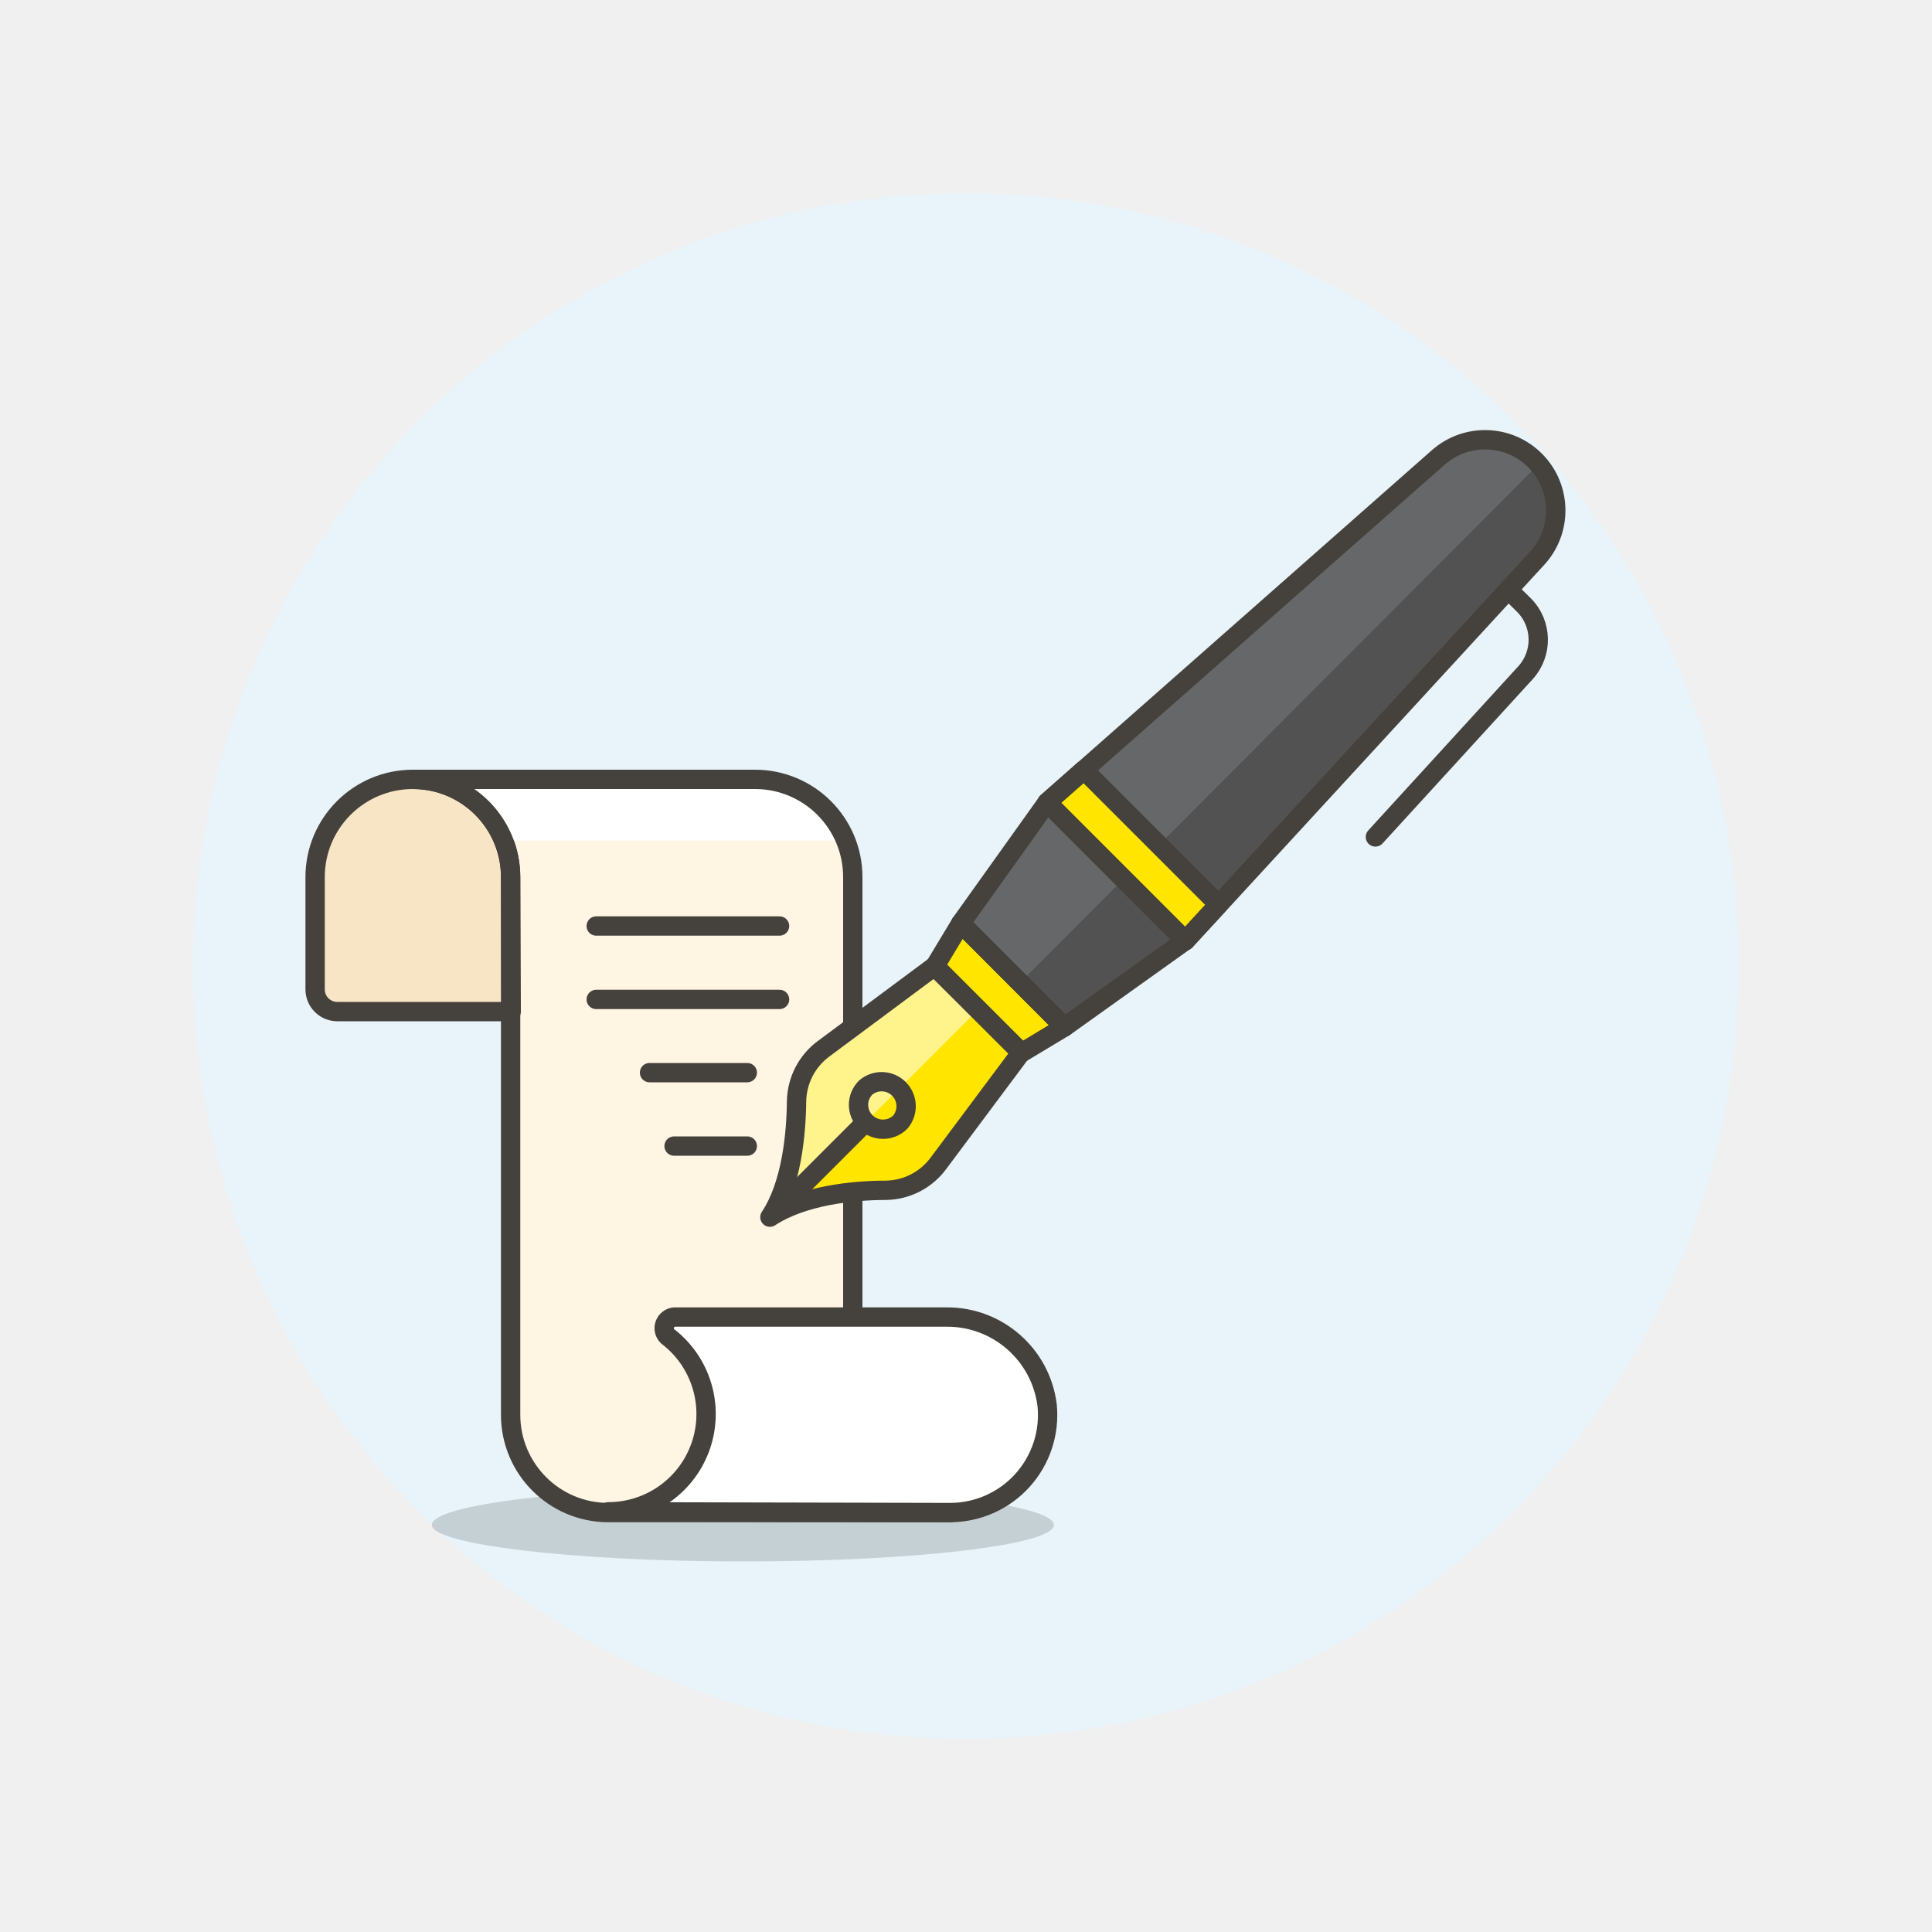
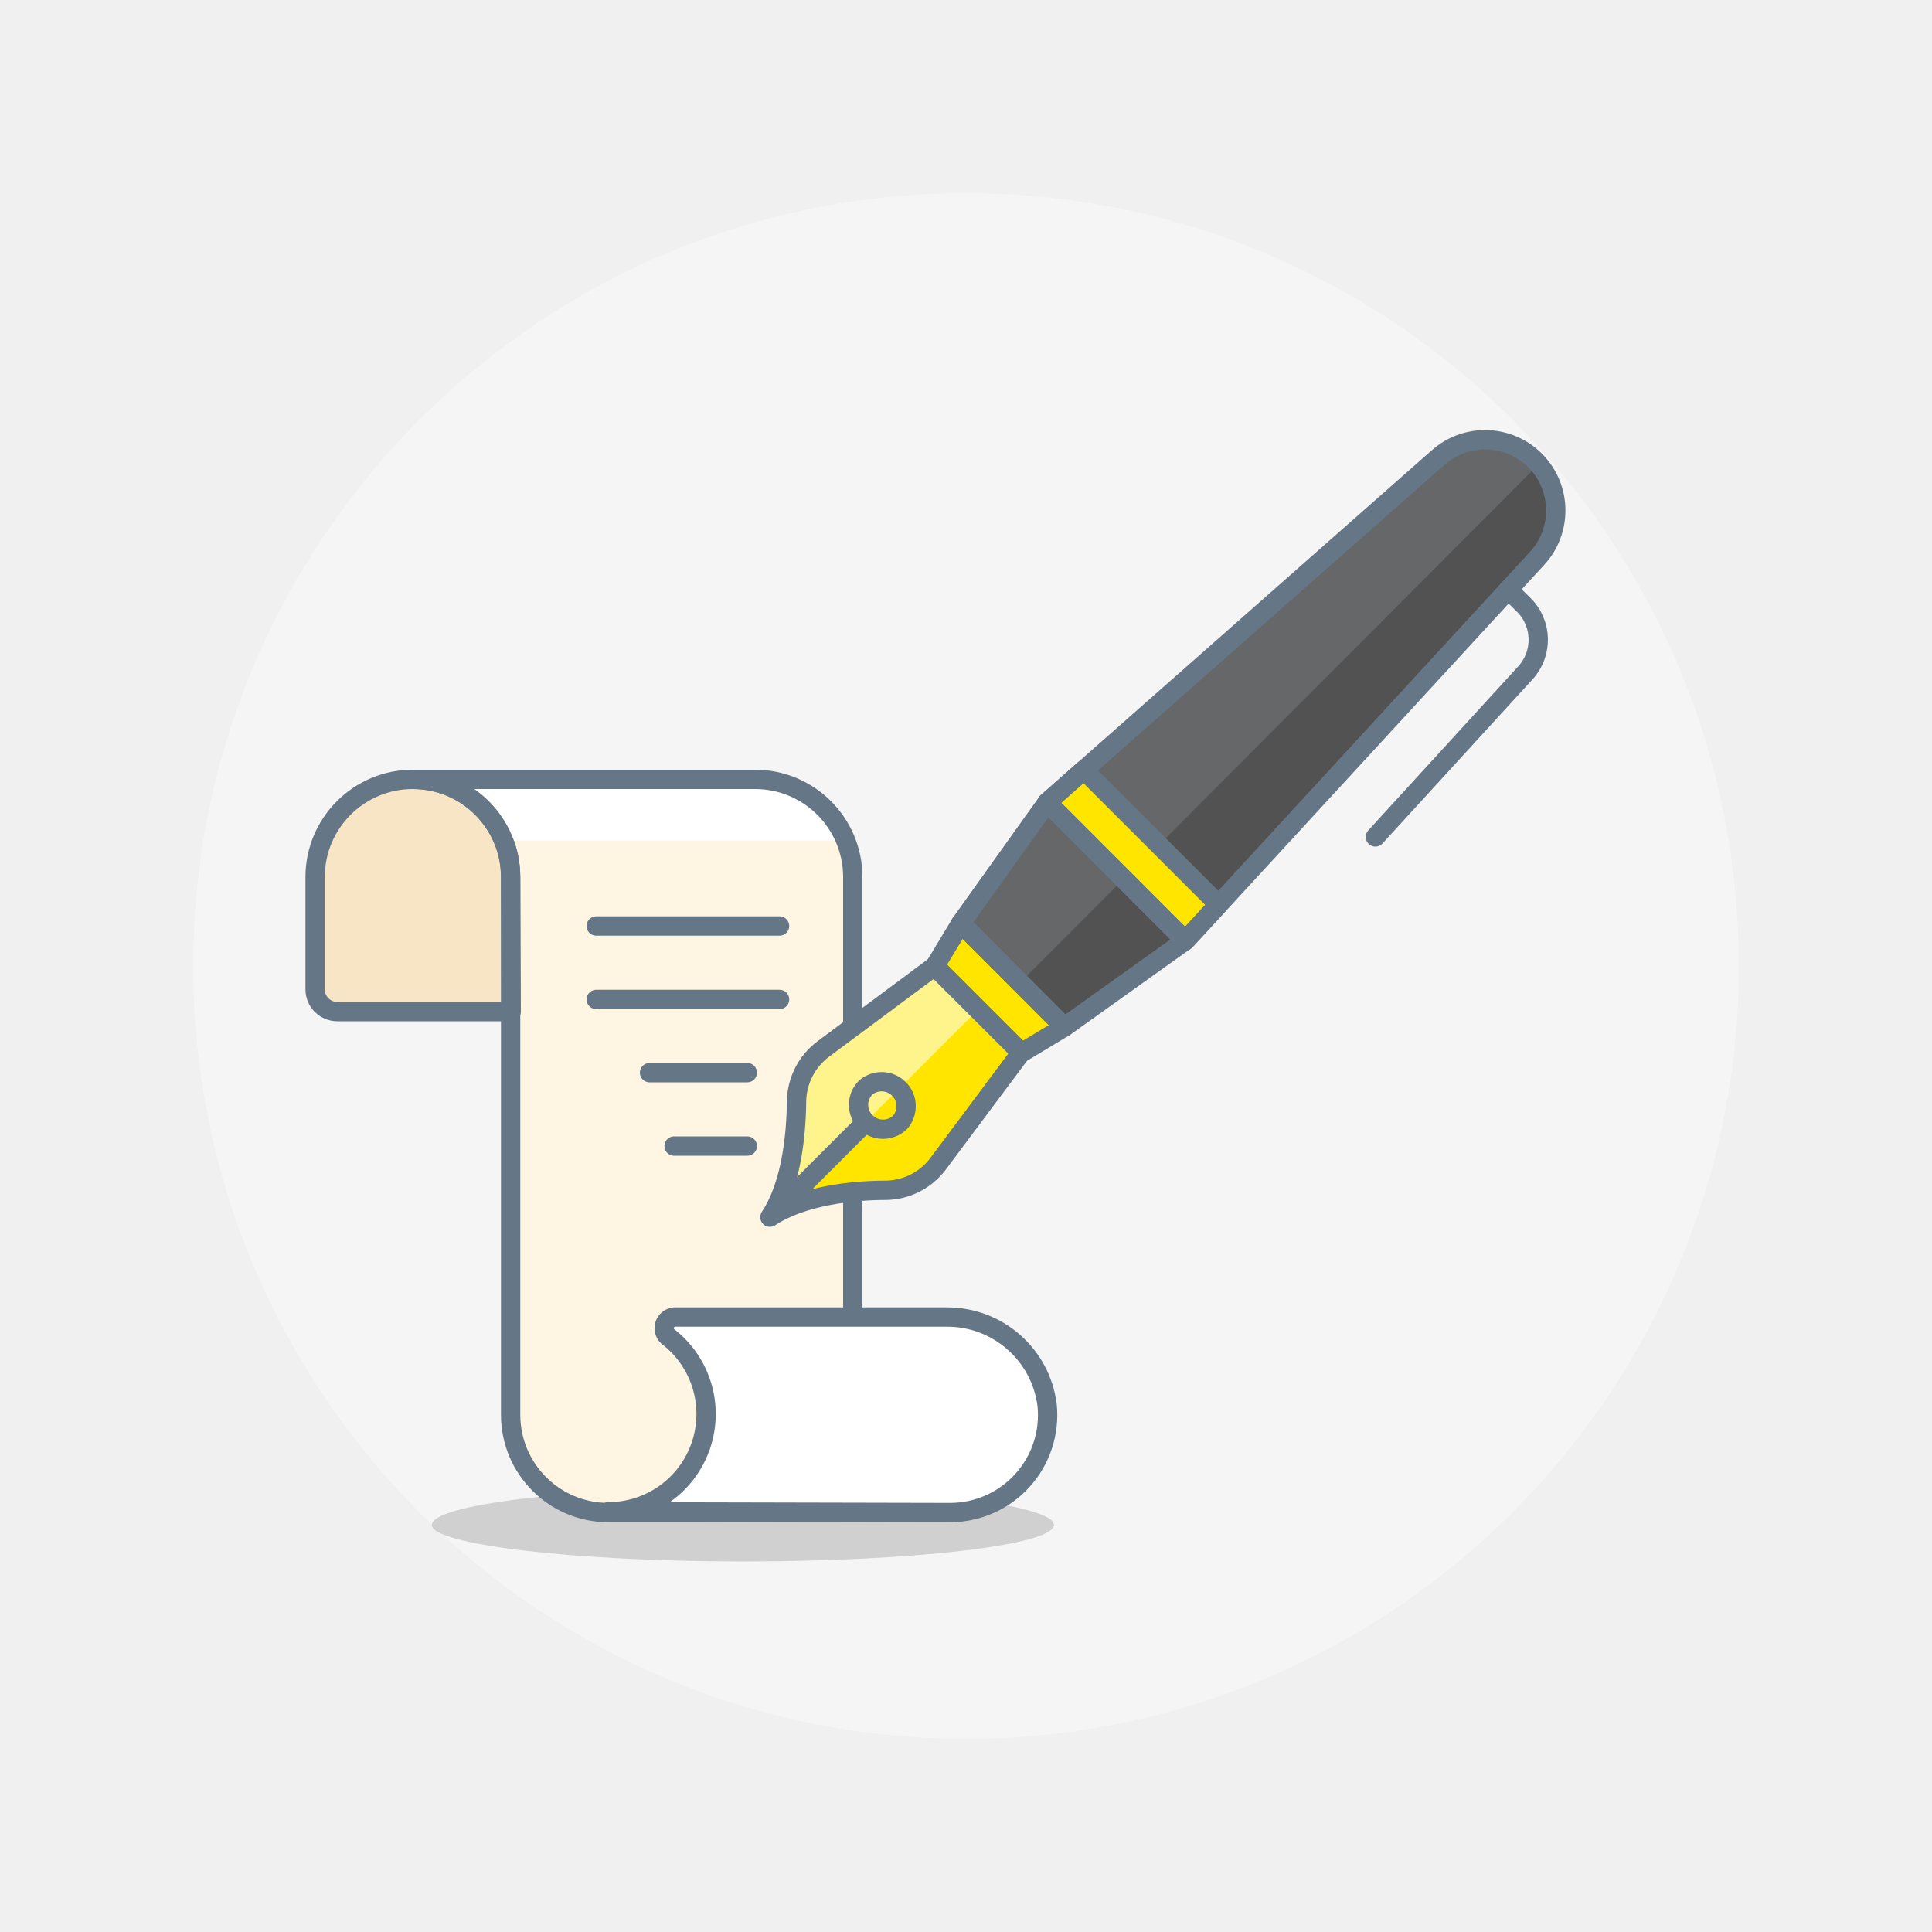
<svg xmlns="http://www.w3.org/2000/svg" id="Layer_1" data-name="Layer 1" viewBox="0 0 100 100">
  <defs>
-     <style>.cls-1{fill:#e8f4fa;}.cls-2{fill:#020202;opacity:0.15;}.cls-3{fill:#fff5e3;}.cls-4{fill:#f7e5c6;}.cls-13,.cls-4,.cls-6,.cls-7,.cls-8{stroke:#45413c;stroke-linejoin:round;}.cls-5,.cls-7{fill:#fff;}.cls-6,.cls-8{fill:none;}.cls-8{stroke-linecap:round;}.cls-9{fill:#525252;}.cls-10{fill:#656769;}.cls-11,.cls-13{fill:#ffe500;}.cls-12{fill:#fff48c;}</style>
+     <style>.cls-1{fill:#f5f5f5;}.cls-2{fill:#020202;opacity:0.15;}.cls-3{fill:#fff5e3;}.cls-4{fill:#f7e5c6;}.cls-13,.cls-4,.cls-6,.cls-7,.cls-8{stroke:#657786;stroke-linejoin:round;}.cls-5,.cls-7{fill:#fff;}.cls-6,.cls-8{fill:none;}.cls-8{stroke-linecap:round;}.cls-9{fill:#525252;}.cls-10{fill:#656769;}.cls-11,.cls-13{fill:#ffe500;}.cls-12{fill:#fff48c;}</style>
  </defs>
  <g id="_Group_" data-name="&lt;Group&gt;">
    <circle class="cls-1" cx="50" cy="50" r="40" />
  </g>
  <path class="cls-2" d="M22.35,78.93c0,1,7.21,1.89,16.1,1.89s16.1-.85,16.1-1.89S47.34,77,38.45,77,22.35,77.88,22.35,78.93Z" />
  <path class="cls-3" d="M49.2,78.29h0a5.06,5.06,0,0,1-5.06-5.06V45.4a5.06,5.06,0,0,0-5.06-5.06H21.37a5.06,5.06,0,0,1,5.06,5.06V73.23a5.06,5.06,0,0,0,5.06,5.06Z" />
  <path class="cls-4" d="M26.43,45.4a5.06,5.06,0,1,0-10.12,0v5.81a1.15,1.15,0,0,0,1.15,1.15h9Z" />
  <path class="cls-5" d="M23.9,40.34H39.08a5,5,0,0,1,4.69,3.17H26.06a5,5,0,0,0-2.16-2.46Z" />
  <path class="cls-6" d="M49.2,78.29h0a5.06,5.06,0,0,1-5.06-5.06V45.4a5.06,5.06,0,0,0-5.06-5.06H21.37a5.06,5.06,0,0,1,5.06,5.06V73.23a5.06,5.06,0,0,0,5.06,5.06Z" />
  <path class="cls-7" d="M49.2,78.29a5.05,5.05,0,0,0,5-5.55A5.21,5.21,0,0,0,49,68.17H34.9a.58.58,0,0,0-.34,1,5.06,5.06,0,0,1-3.07,9.08Z" />
  <line class="cls-8" x1="40.35" y1="47.93" x2="30.86" y2="47.93" />
  <line class="cls-8" x1="40.35" y1="51.73" x2="30.86" y2="51.73" />
  <line class="cls-8" x1="38.68" y1="55.52" x2="33.62" y2="55.52" />
  <line class="cls-8" x1="38.68" y1="59.32" x2="34.89" y2="59.32" />
  <polygon class="cls-9" points="55.09 53.16 49.73 47.79 54.2 41.53 61.35 48.69 55.09 53.16" />
  <polygon class="cls-10" points="54.2 41.53 49.73 47.79 52.8 50.86 58.16 45.49 54.2 41.53" />
  <path class="cls-9" d="M61.36,48.69,54.2,41.53,74.43,23.69a3.66,3.66,0,0,1,5.12,5.22Z" />
  <path class="cls-10" d="M79.44,23.84a3.65,3.65,0,0,0-5-.15L54.2,41.53l4,4L79.62,24.05C79.56,24,79.51,23.91,79.44,23.84Z" />
  <path class="cls-11" d="M48.56,60.23a3.44,3.44,0,0,1-2.71,1.38c-1.68,0-4.28.26-6,1.39,1.12-1.69,1.36-4.28,1.38-6a3.45,3.45,0,0,1,1.39-2.71L48.39,50l4.47,4.47Z" />
  <path class="cls-12" d="M48.39,50l-5.73,4.3A3.45,3.45,0,0,0,41.27,57c0,1.68-.26,4.27-1.38,6L50.62,52.26Z" />
  <polygon class="cls-13" points="52.86 54.5 48.38 50.03 49.73 47.79 55.09 53.16 52.86 54.5" />
  <path class="cls-6" d="M48.56,60.23a3.44,3.44,0,0,1-2.71,1.38c-1.68,0-4.28.26-6,1.39,1.12-1.69,1.36-4.28,1.38-6a3.45,3.45,0,0,1,1.39-2.71L48.39,50l4.47,4.47Z" />
  <polygon class="cls-6" points="55.09 53.16 49.73 47.79 54.2 41.53 61.35 48.69 55.09 53.16" />
  <path class="cls-6" d="M46.6,58.08a1.27,1.27,0,0,1-1.79,0,1.26,1.26,0,0,1,0-1.79,1.27,1.27,0,0,1,1.79,1.79Z" />
  <line class="cls-6" x1="44.81" y1="58.08" x2="40.34" y2="62.55" />
  <path class="cls-8" d="M78.07,30.52l.81.8a2.54,2.54,0,0,1,.08,3.5l-7.77,8.5" />
  <polygon class="cls-13" points="56.1 39.85 54.2 41.53 61.35 48.69 63.07 46.82 56.1 39.85" />
  <path class="cls-6" d="M61.36,48.69,54.2,41.53,74.43,23.69a3.66,3.66,0,0,1,5.12,5.22Z" />
</svg>
